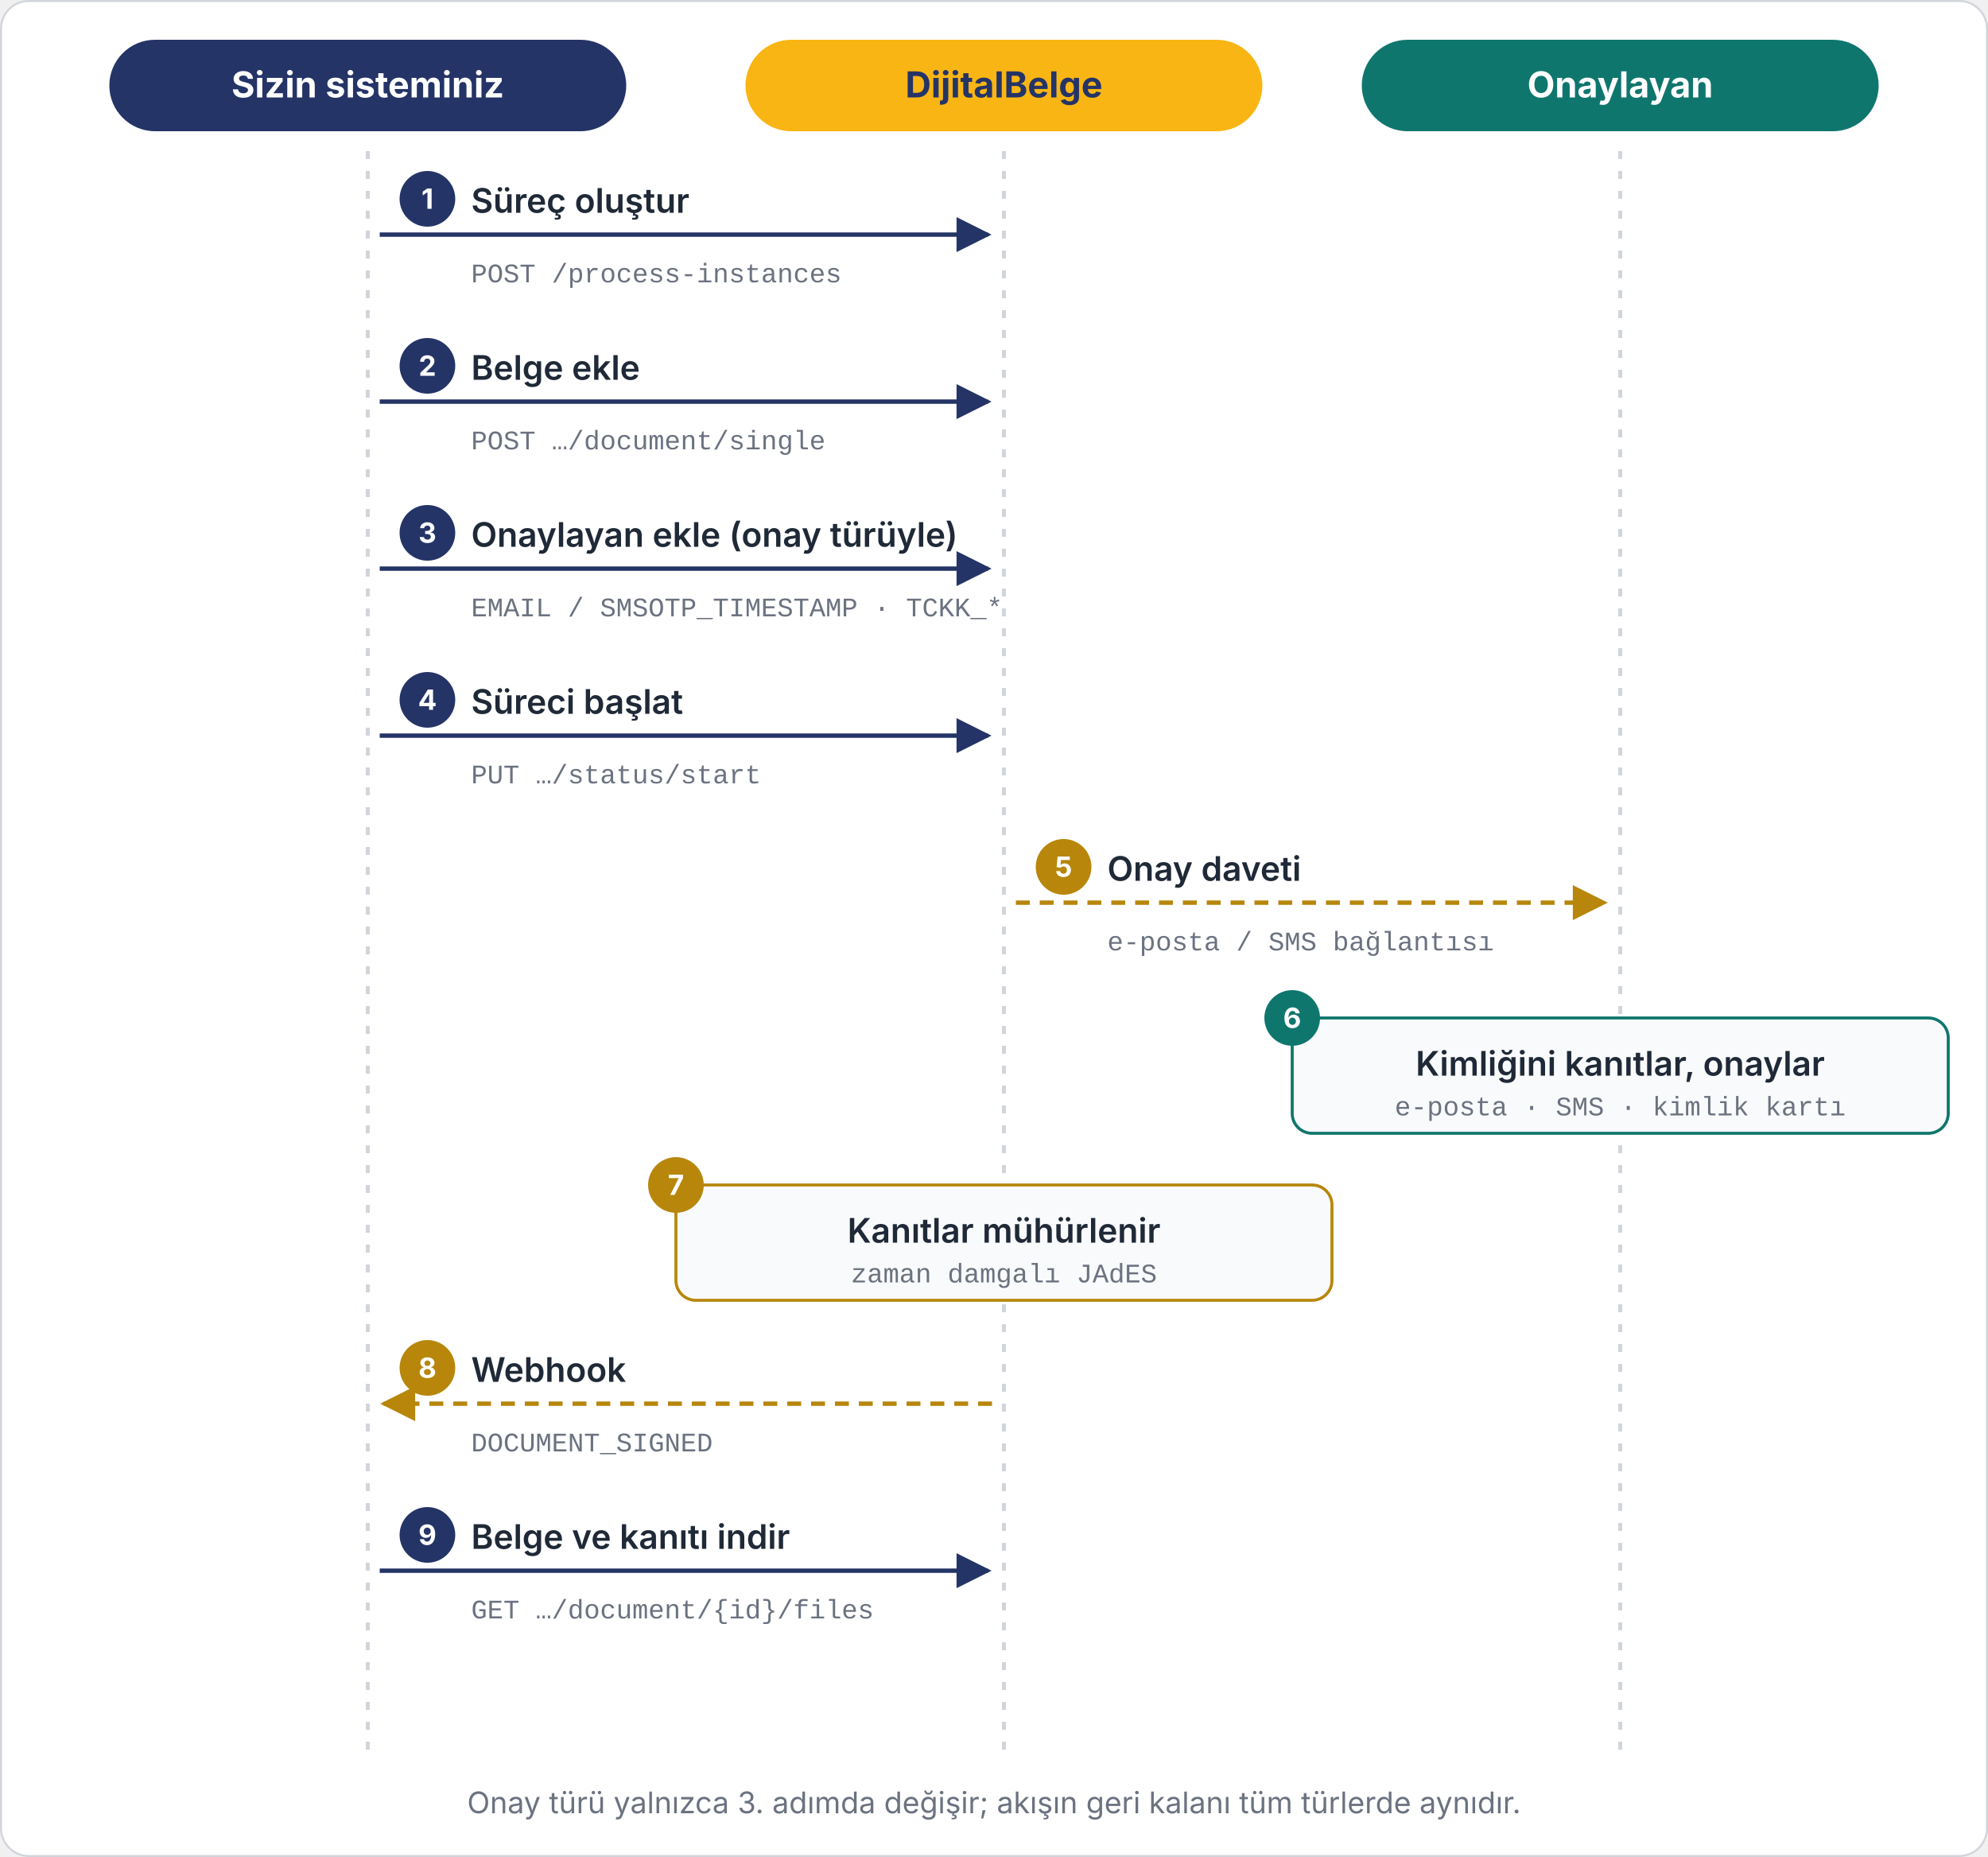
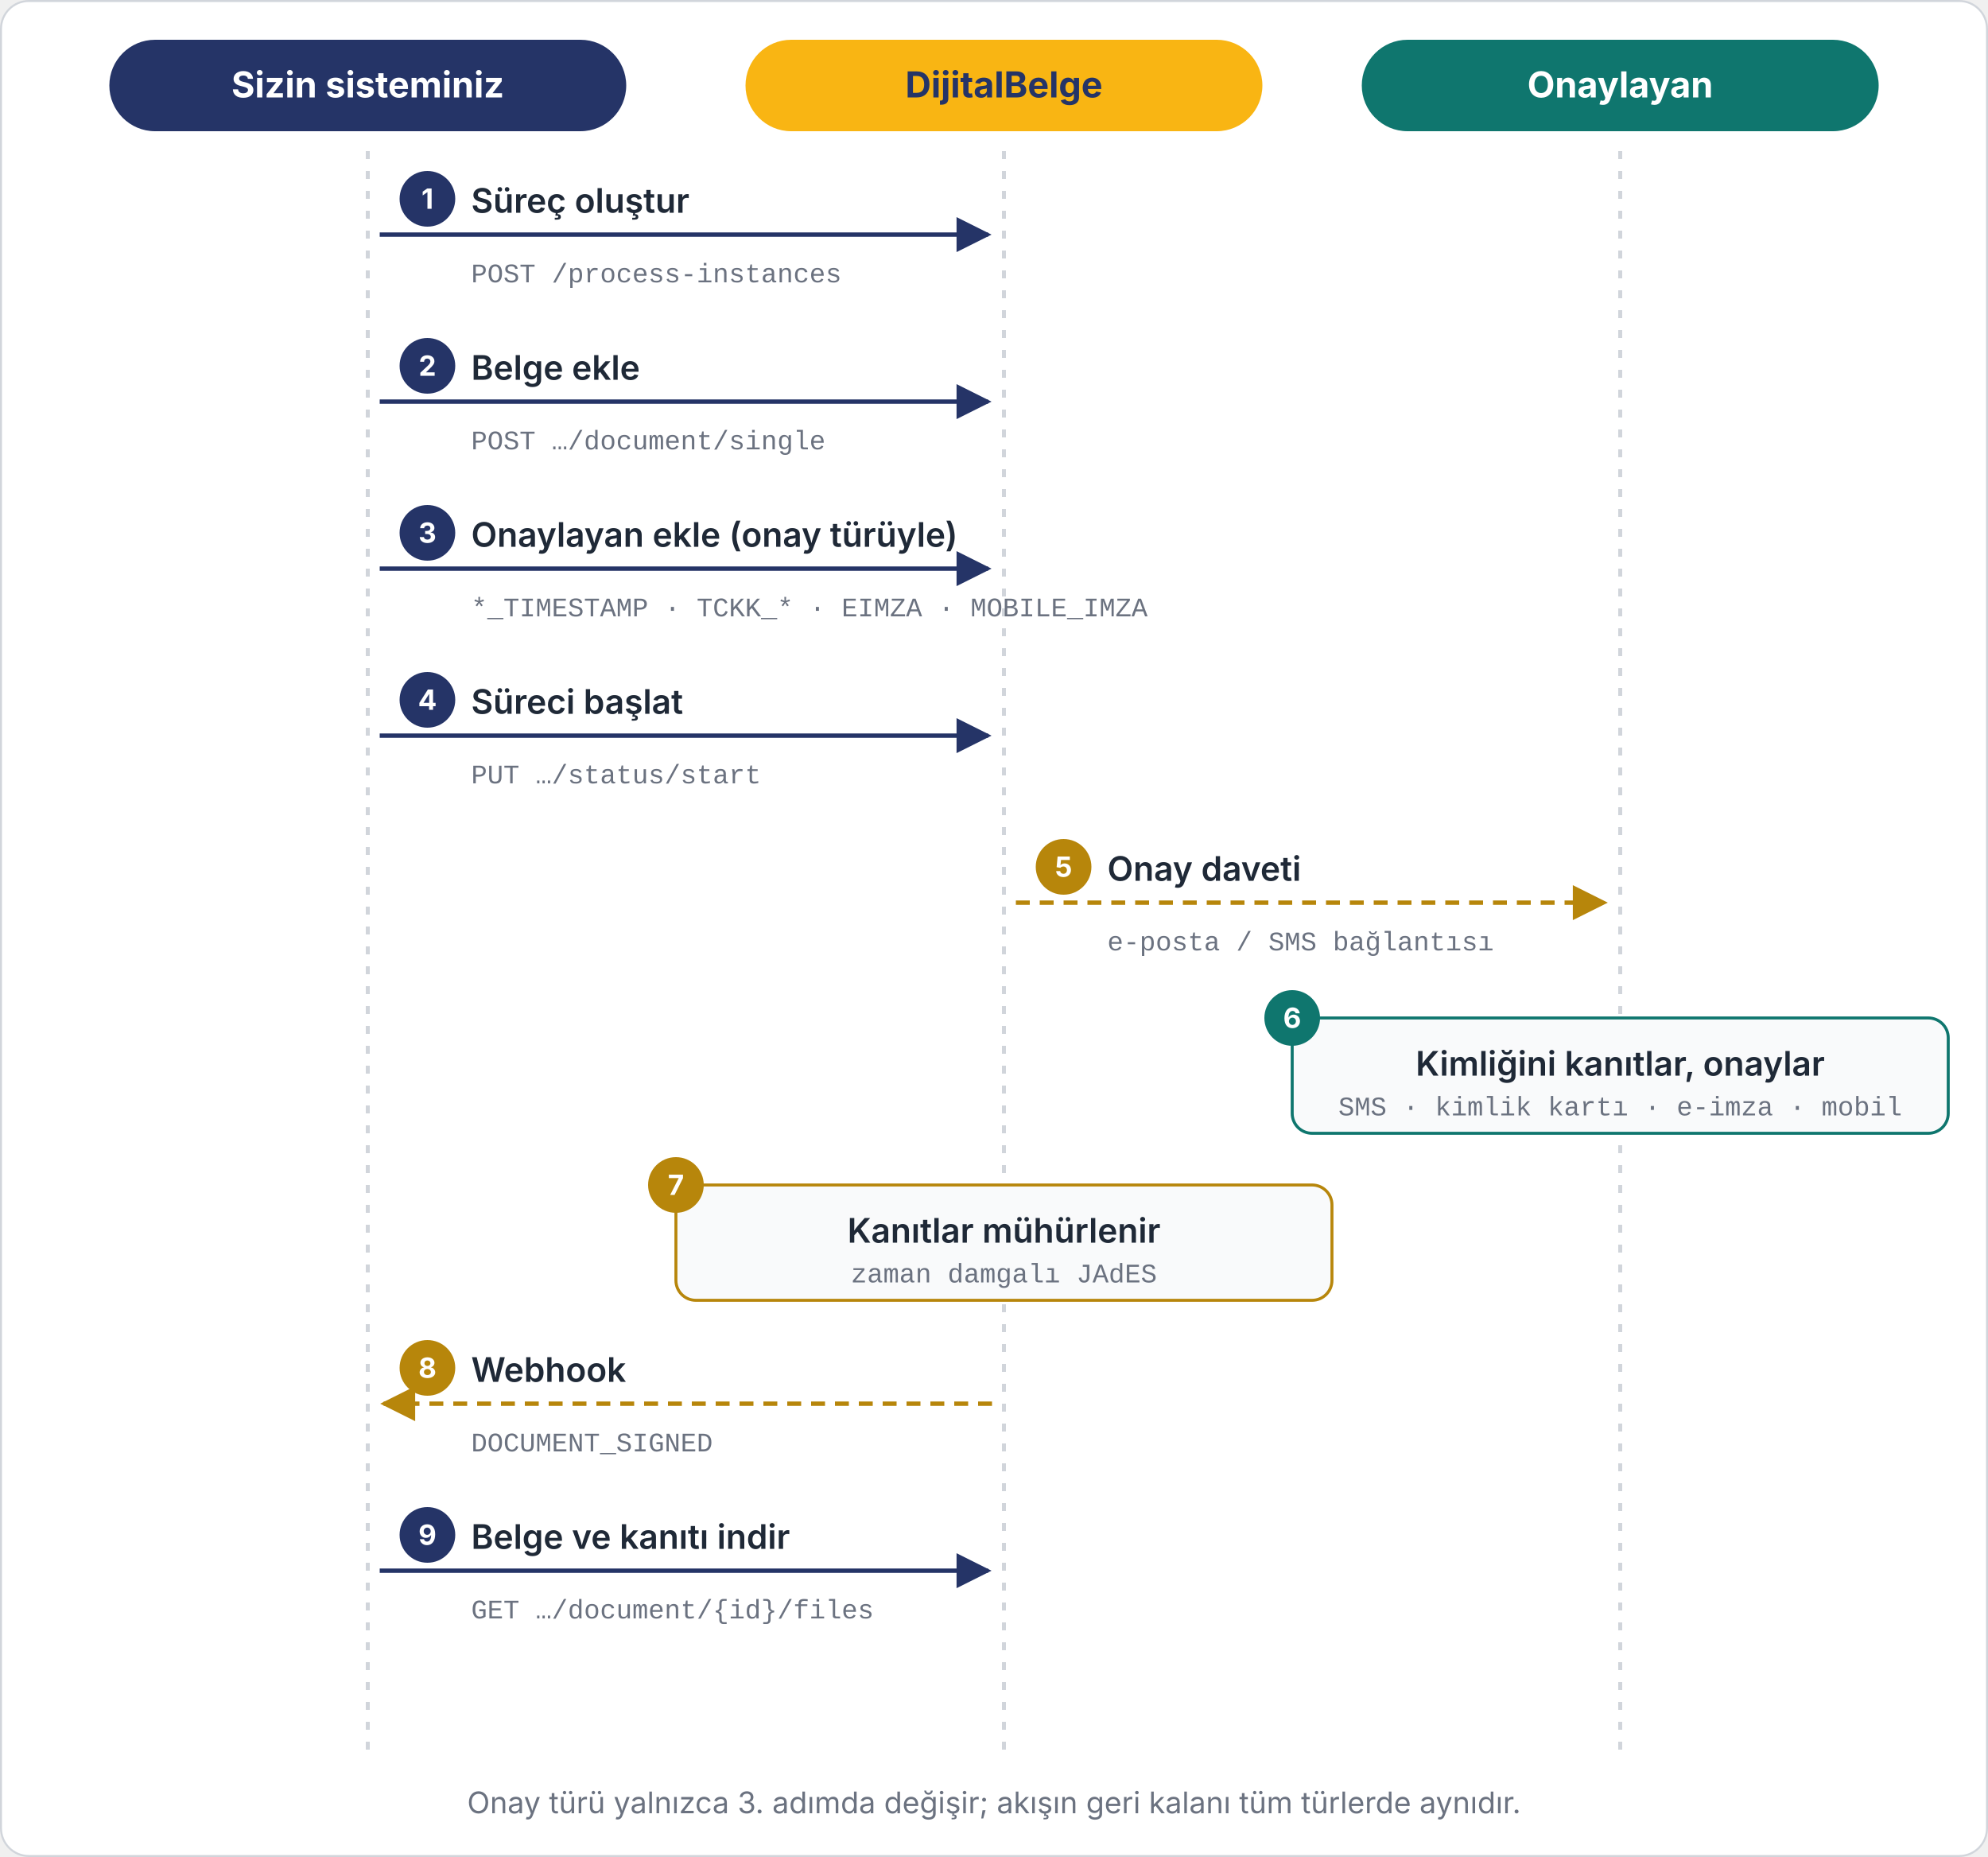
<svg xmlns="http://www.w3.org/2000/svg" viewBox="0 0 1000 934" width="1000" height="934" role="img" aria-label="Dijital onay akışı">
  <defs>
    <marker id="ah-sys" viewBox="0 0 10 10" refX="9" refY="5" markerWidth="8" markerHeight="8" orient="auto-start-reverse">
      <path d="M0,0 L10,5 L0,10 z" fill="#253467" />
    </marker>
    <marker id="ah-db" viewBox="0 0 10 10" refX="9" refY="5" markerWidth="8" markerHeight="8" orient="auto-start-reverse">
      <path d="M0,0 L10,5 L0,10 z" fill="#B7860B" />
    </marker>
    <marker id="ah-user" viewBox="0 0 10 10" refX="9" refY="5" markerWidth="8" markerHeight="8" orient="auto-start-reverse">
      <path d="M0,0 L10,5 L0,10 z" fill="#0F766E" />
    </marker>
  </defs>
  <rect x="0.5" y="0.5" width="999" height="933" rx="14" fill="#FFFFFF" stroke="#D1D5DB" />
  <line x1="185" y1="76" x2="185" y2="884" stroke="#D1D5DB" stroke-width="2" stroke-dasharray="4 6" />
  <rect x="55" y="20" width="260" height="46" rx="23" fill="#253467" />
  <text x="185" y="49" font-family="Inter, 'Segoe UI', Roboto, Helvetica, Arial, sans-serif" font-size="18" font-weight="700" fill="#FFFFFF" text-anchor="middle">Sizin sisteminiz</text>
  <line x1="505" y1="76" x2="505" y2="884" stroke="#D1D5DB" stroke-width="2" stroke-dasharray="4 6" />
  <rect x="375" y="20" width="260" height="46" rx="23" fill="#F9B513" />
  <text x="505" y="49" font-family="Inter, 'Segoe UI', Roboto, Helvetica, Arial, sans-serif" font-size="18" font-weight="700" fill="#253467" text-anchor="middle">DijitalBelge</text>
  <line x1="815" y1="76" x2="815" y2="884" stroke="#D1D5DB" stroke-width="2" stroke-dasharray="4 6" />
  <rect x="685" y="20" width="260" height="46" rx="23" fill="#0F766E" />
  <text x="815" y="49" font-family="Inter, 'Segoe UI', Roboto, Helvetica, Arial, sans-serif" font-size="18" font-weight="700" fill="#FFFFFF" text-anchor="middle">Onaylayan</text>
  <line x1="191" y1="118" x2="497" y2="118" stroke="#253467" stroke-width="2.2" marker-end="url(#ah-sys)" />
  <circle cx="215" cy="100" r="14" fill="#253467" />
  <text x="215" y="105" font-family="Inter, 'Segoe UI', Roboto, Helvetica, Arial, sans-serif" font-size="14" font-weight="700" fill="#FFFFFF" text-anchor="middle">1</text>
  <text x="237" y="107" font-family="Inter, 'Segoe UI', Roboto, Helvetica, Arial, sans-serif" font-size="17" font-weight="600" fill="#1F2937" text-anchor="start">Süreç oluştur</text>
  <text x="237" y="142" font-family="'JetBrains Mono', Consolas, 'Courier New', monospace" font-size="13.5" font-weight="400" fill="#6B7280" text-anchor="start">POST /process-instances</text>
  <line x1="191" y1="202" x2="497" y2="202" stroke="#253467" stroke-width="2.2" marker-end="url(#ah-sys)" />
  <circle cx="215" cy="184" r="14" fill="#253467" />
  <text x="215" y="189" font-family="Inter, 'Segoe UI', Roboto, Helvetica, Arial, sans-serif" font-size="14" font-weight="700" fill="#FFFFFF" text-anchor="middle">2</text>
  <text x="237" y="191" font-family="Inter, 'Segoe UI', Roboto, Helvetica, Arial, sans-serif" font-size="17" font-weight="600" fill="#1F2937" text-anchor="start">Belge ekle</text>
  <text x="237" y="226" font-family="'JetBrains Mono', Consolas, 'Courier New', monospace" font-size="13.5" font-weight="400" fill="#6B7280" text-anchor="start">POST …/document/single</text>
  <line x1="191" y1="286" x2="497" y2="286" stroke="#253467" stroke-width="2.2" marker-end="url(#ah-sys)" />
  <circle cx="215" cy="268" r="14" fill="#253467" />
  <text x="215" y="273" font-family="Inter, 'Segoe UI', Roboto, Helvetica, Arial, sans-serif" font-size="14" font-weight="700" fill="#FFFFFF" text-anchor="middle">3</text>
  <text x="237" y="275" font-family="Inter, 'Segoe UI', Roboto, Helvetica, Arial, sans-serif" font-size="17" font-weight="600" fill="#1F2937" text-anchor="start">Onaylayan ekle (onay türüyle)</text>
-   <text x="237" y="310" font-family="'JetBrains Mono', Consolas, 'Courier New', monospace" font-size="13.5" font-weight="400" fill="#6B7280" text-anchor="start">EMAIL / SMSOTP_TIMESTAMP · TCKK_*</text>
+   <text x="237" y="310" font-family="'JetBrains Mono', Consolas, 'Courier New', monospace" font-size="13.5" font-weight="400" fill="#6B7280" text-anchor="start">*_TIMESTAMP · TCKK_* · EIMZA · MOBILE_IMZA</text>
  <line x1="191" y1="370" x2="497" y2="370" stroke="#253467" stroke-width="2.2" marker-end="url(#ah-sys)" />
  <circle cx="215" cy="352" r="14" fill="#253467" />
  <text x="215" y="357" font-family="Inter, 'Segoe UI', Roboto, Helvetica, Arial, sans-serif" font-size="14" font-weight="700" fill="#FFFFFF" text-anchor="middle">4</text>
  <text x="237" y="359" font-family="Inter, 'Segoe UI', Roboto, Helvetica, Arial, sans-serif" font-size="17" font-weight="600" fill="#1F2937" text-anchor="start">Süreci başlat</text>
  <text x="237" y="394" font-family="'JetBrains Mono', Consolas, 'Courier New', monospace" font-size="13.5" font-weight="400" fill="#6B7280" text-anchor="start">PUT …/status/start</text>
  <line x1="511" y1="454" x2="807" y2="454" stroke="#B7860B" stroke-width="2.2" stroke-dasharray="7 5" marker-end="url(#ah-db)" />
  <circle cx="535" cy="436" r="14" fill="#B7860B" />
  <text x="535" y="441" font-family="Inter, 'Segoe UI', Roboto, Helvetica, Arial, sans-serif" font-size="14" font-weight="700" fill="#FFFFFF" text-anchor="middle">5</text>
  <text x="557" y="443" font-family="Inter, 'Segoe UI', Roboto, Helvetica, Arial, sans-serif" font-size="17" font-weight="600" fill="#1F2937" text-anchor="start">Onay daveti</text>
  <text x="557" y="478" font-family="'JetBrains Mono', Consolas, 'Courier New', monospace" font-size="13.5" font-weight="400" fill="#6B7280" text-anchor="start">e-posta / SMS bağlantısı</text>
  <rect x="650.0" y="512" width="330" height="58" rx="10" fill="#F9FAFB" stroke="#0F766E" stroke-width="1.5" />
  <circle cx="650.0" cy="512" r="14" fill="#0F766E" />
  <text x="650.0" y="517" font-family="Inter, 'Segoe UI', Roboto, Helvetica, Arial, sans-serif" font-size="14" font-weight="700" fill="#FFFFFF" text-anchor="middle">6</text>
  <text x="815" y="541" font-family="Inter, 'Segoe UI', Roboto, Helvetica, Arial, sans-serif" font-size="17" font-weight="600" fill="#1F2937" text-anchor="middle">Kimliğini kanıtlar, onaylar</text>
-   <text x="815" y="561" font-family="'JetBrains Mono', Consolas, 'Courier New', monospace" font-size="13.5" font-weight="400" fill="#6B7280" text-anchor="middle">e-posta · SMS · kimlik kartı</text>
+   <text x="815" y="561" font-family="'JetBrains Mono', Consolas, 'Courier New', monospace" font-size="13.5" font-weight="400" fill="#6B7280" text-anchor="middle">SMS · kimlik kartı · e-imza · mobil</text>
  <rect x="340.0" y="596" width="330" height="58" rx="10" fill="#F9FAFB" stroke="#B7860B" stroke-width="1.5" />
  <circle cx="340.0" cy="596" r="14" fill="#B7860B" />
  <text x="340.0" y="601" font-family="Inter, 'Segoe UI', Roboto, Helvetica, Arial, sans-serif" font-size="14" font-weight="700" fill="#FFFFFF" text-anchor="middle">7</text>
  <text x="505" y="625" font-family="Inter, 'Segoe UI', Roboto, Helvetica, Arial, sans-serif" font-size="17" font-weight="600" fill="#1F2937" text-anchor="middle">Kanıtlar mühürlenir</text>
  <text x="505" y="645" font-family="'JetBrains Mono', Consolas, 'Courier New', monospace" font-size="13.5" font-weight="400" fill="#6B7280" text-anchor="middle">zaman damgalı JAdES</text>
  <line x1="499" y1="706" x2="193" y2="706" stroke="#B7860B" stroke-width="2.2" stroke-dasharray="7 5" marker-end="url(#ah-db)" />
  <circle cx="215" cy="688" r="14" fill="#B7860B" />
  <text x="215" y="693" font-family="Inter, 'Segoe UI', Roboto, Helvetica, Arial, sans-serif" font-size="14" font-weight="700" fill="#FFFFFF" text-anchor="middle">8</text>
  <text x="237" y="695" font-family="Inter, 'Segoe UI', Roboto, Helvetica, Arial, sans-serif" font-size="17" font-weight="600" fill="#1F2937" text-anchor="start">Webhook</text>
  <text x="237" y="730" font-family="'JetBrains Mono', Consolas, 'Courier New', monospace" font-size="13.5" font-weight="400" fill="#6B7280" text-anchor="start">DOCUMENT_SIGNED</text>
  <line x1="191" y1="790" x2="497" y2="790" stroke="#253467" stroke-width="2.2" marker-end="url(#ah-sys)" />
  <circle cx="215" cy="772" r="14" fill="#253467" />
  <text x="215" y="777" font-family="Inter, 'Segoe UI', Roboto, Helvetica, Arial, sans-serif" font-size="14" font-weight="700" fill="#FFFFFF" text-anchor="middle">9</text>
  <text x="237" y="779" font-family="Inter, 'Segoe UI', Roboto, Helvetica, Arial, sans-serif" font-size="17" font-weight="600" fill="#1F2937" text-anchor="start">Belge ve kanıtı indir</text>
  <text x="237" y="814" font-family="'JetBrains Mono', Consolas, 'Courier New', monospace" font-size="13.5" font-weight="400" fill="#6B7280" text-anchor="start">GET …/document/{id}/files</text>
  <text x="500.0" y="912" font-family="Inter, 'Segoe UI', Roboto, Helvetica, Arial, sans-serif" font-size="15" font-weight="400" fill="#6B7280" text-anchor="middle">Onay türü yalnızca 3. adımda değişir; akışın geri kalanı tüm türlerde aynıdır.</text>
</svg>
